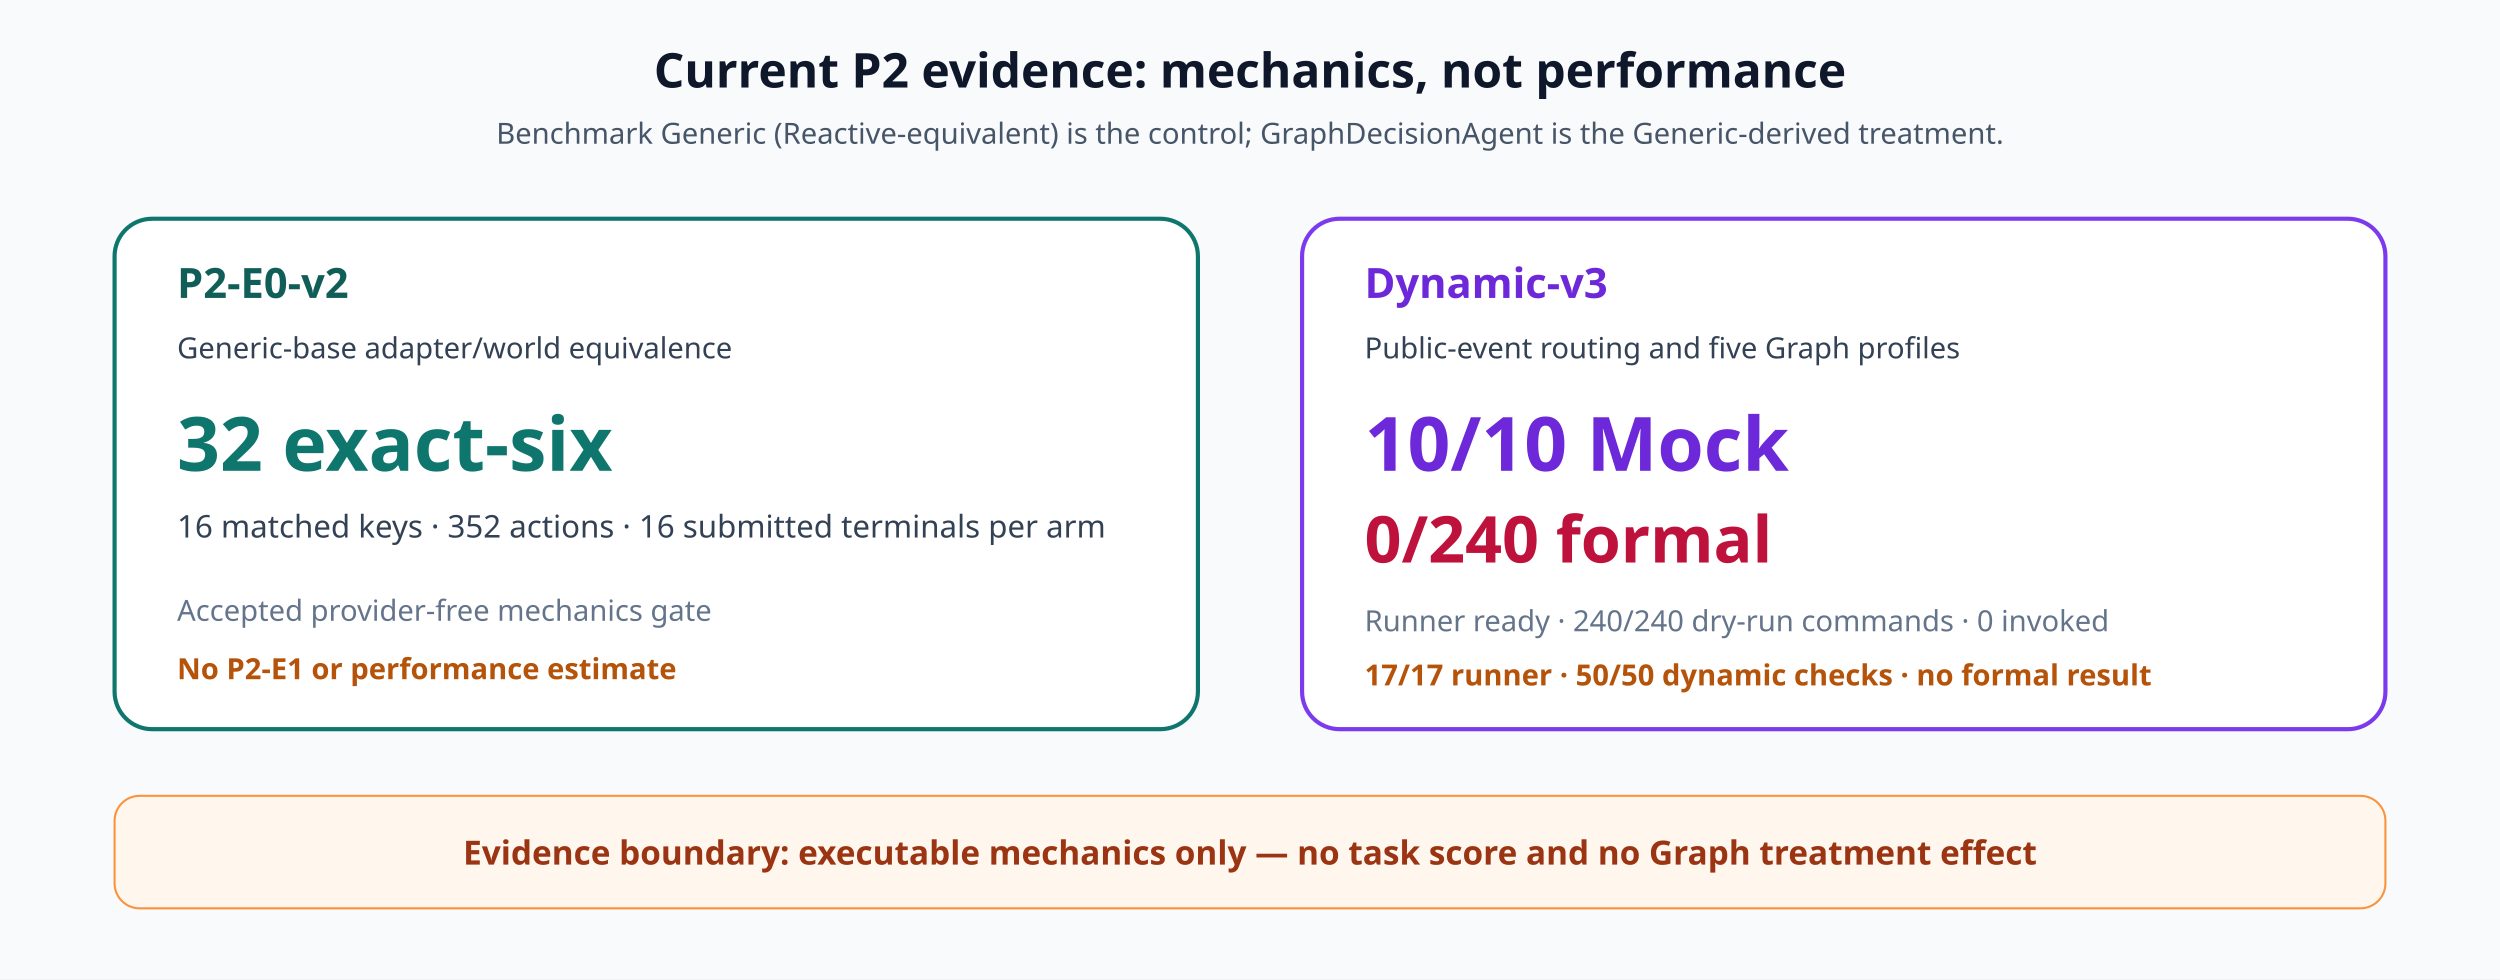
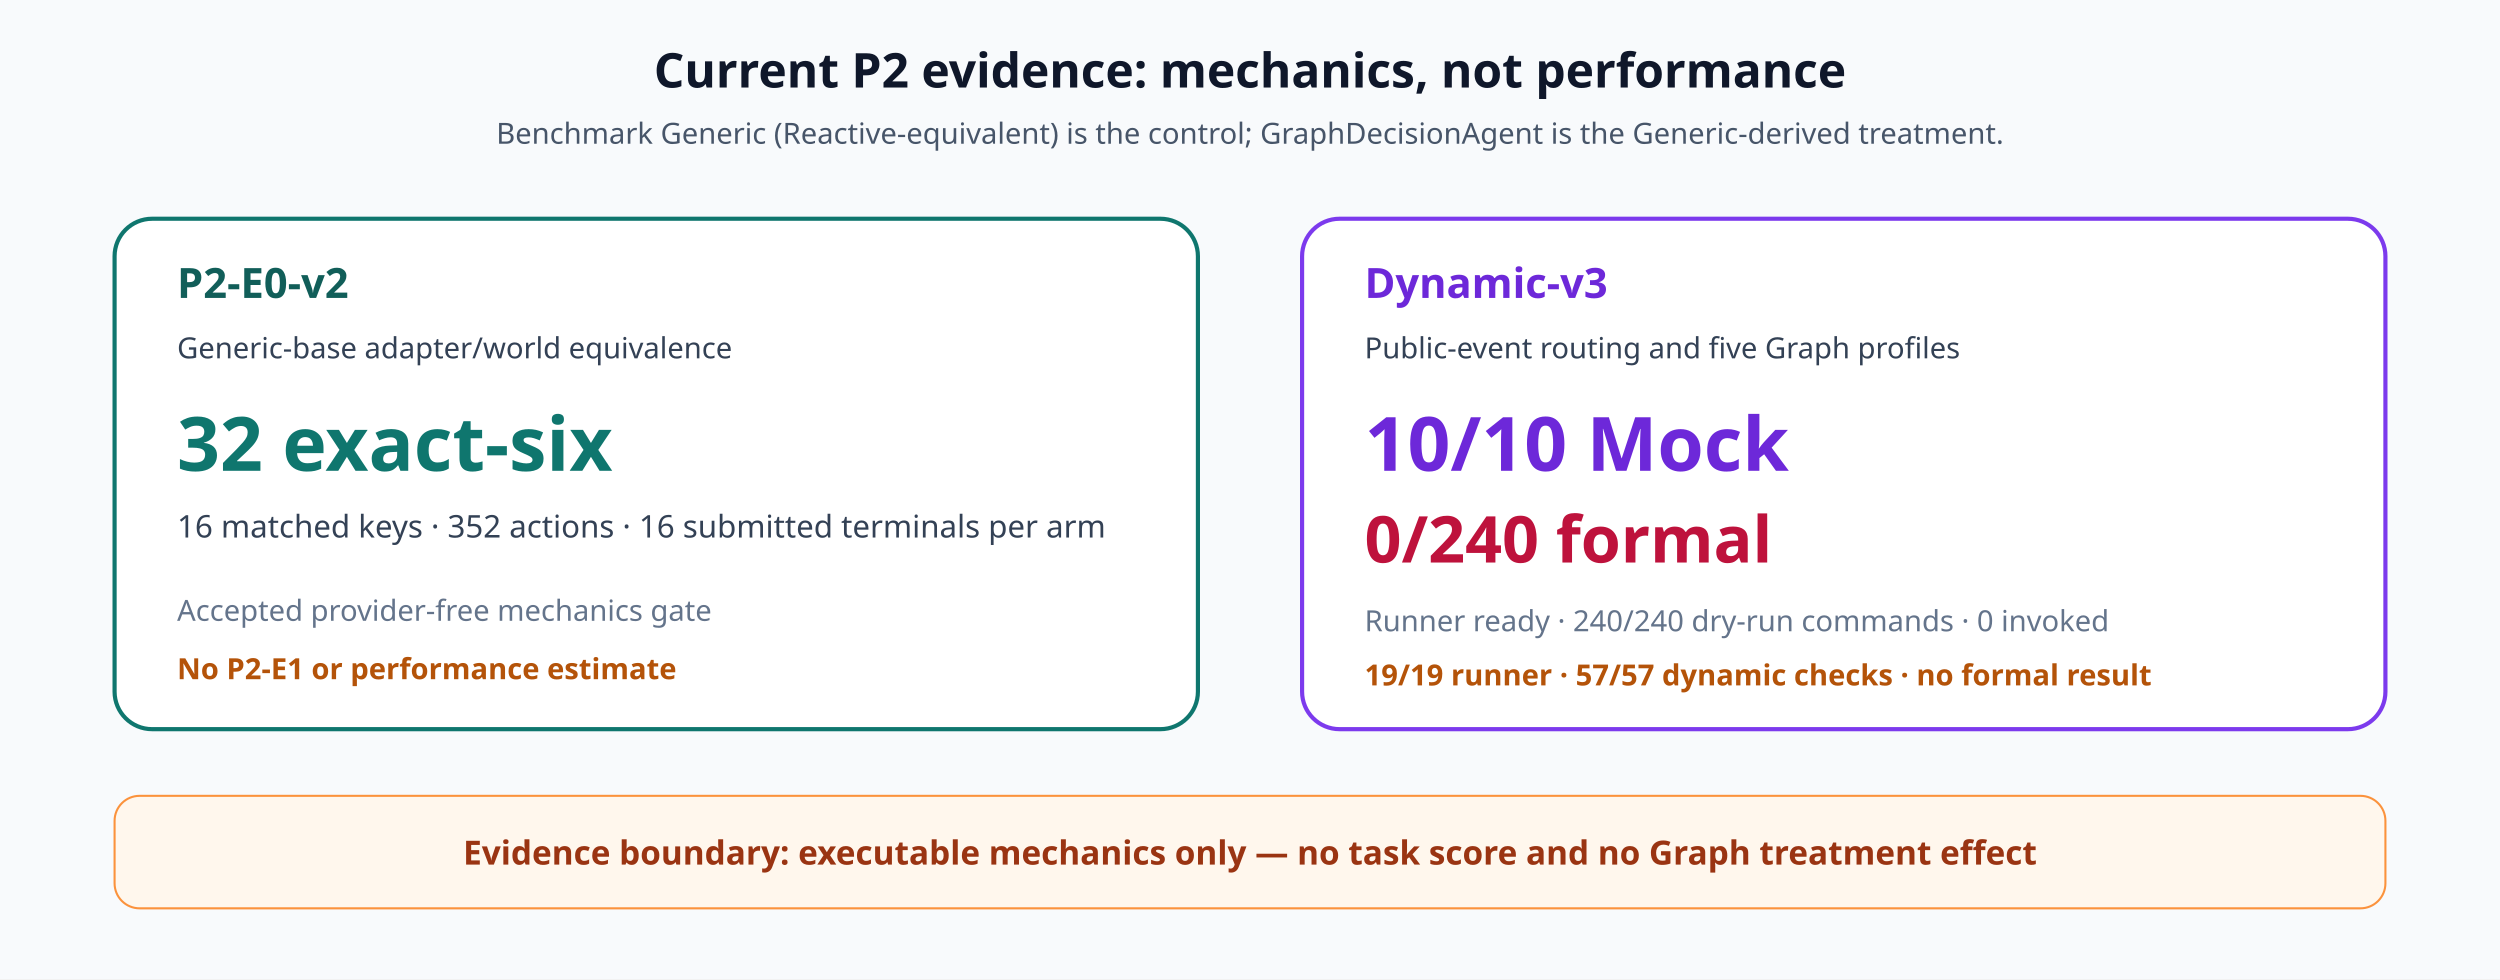
<svg xmlns="http://www.w3.org/2000/svg" width="1200" height="470" viewBox="0 0 1200 470" role="img" aria-labelledby="title desc">
  <rect width="1200" height="470" fill="#f8fafc" />
  <text x="600" y="42" text-anchor="middle" font-family="sans-serif" font-size="23" font-weight="700" fill="#0f172a">Current P2 evidence: mechanics, not performance</text>
  <text x="600" y="69" text-anchor="middle" font-family="sans-serif" font-size="14" fill="#475569">Benchmark Generic (Reactive-equivalent) is the control; GraphDecisionAgent is the Generic-derived treatment.</text>
  <g data-gate="p2-e0-v2">
    <rect x="55" y="105" width="520" height="245" rx="18" fill="#ffffff" stroke="#0f766e" stroke-width="2" />
    <text x="85" y="143" font-family="sans-serif" font-size="20" font-weight="700" fill="#115e59">P2-E0-v2</text>
    <text x="85" y="172" font-family="sans-serif" font-size="14" fill="#334155">Generic-base adapter/world equivalence</text>
    <text data-e0-exact-six="32" x="85" y="226" font-family="sans-serif" font-size="36" font-weight="700" fill="#0f766e">32 exact-six</text>
    <text x="85" y="258" font-family="sans-serif" font-size="15" fill="#334155">16 matched keys · 352 actions · 16 submitted terminals per arm</text>
    <text x="85" y="298" font-family="sans-serif" font-size="14" fill="#64748b">Accepted provider-free mechanics gate</text>
    <text x="85" y="326" font-family="sans-serif" font-size="14" font-weight="700" fill="#b45309">No P2-E1 or performance estimate</text>
  </g>
  <g data-gate="dynamic-v3">
    <rect x="625" y="105" width="520" height="245" rx="18" fill="#ffffff" stroke="#7c3aed" stroke-width="2" />
    <text x="655" y="143" font-family="sans-serif" font-size="20" font-weight="700" fill="#6d28d9">Dynamic-v3</text>
    <text x="655" y="172" font-family="sans-serif" font-size="14" fill="#334155">Public-event routing and five Graph profiles</text>
    <text data-mechanics-observed="10" x="655" y="226" font-family="sans-serif" font-size="36" font-weight="700" fill="#6d28d9">10/10 Mock</text>
    <text data-formal-observed="0" data-formal-expected="240" x="655" y="270" font-family="sans-serif" font-size="31" font-weight="700" fill="#be123c">0/240 formal</text>
    <text data-formal-runner-ready="true" data-planned-commands="240" data-emitted-commands="240" data-invoked-commands="0" x="655" y="303" font-family="sans-serif" font-size="14" fill="#64748b">Runner ready · 240/240 dry-run commands · 0 invoked</text>
-     <text data-provider-calls="0" data-formal-runner-tests="17" data-dynamic-tests="50" x="655" y="329" font-family="sans-serif" font-size="14" font-weight="700" fill="#b45309">17/17 runner · 50/50 dynamic checks · no formal result</text>
+     <text data-provider-calls="0" data-formal-runner-tests="19" data-dynamic-tests="57" x="655" y="329" font-family="sans-serif" font-size="14" font-weight="700" fill="#b45309">19/19 runner · 57/57 dynamic checks · no formal result</text>
  </g>
  <rect x="55" y="382" width="1090" height="54" rx="12" fill="#fff7ed" stroke="#fb923c" />
  <text x="600" y="415" text-anchor="middle" font-family="sans-serif" font-size="16" font-weight="700" fill="#9a3412">Evidence boundary: executable mechanics only — no task score and no Graph treatment effect</text>
</svg>
